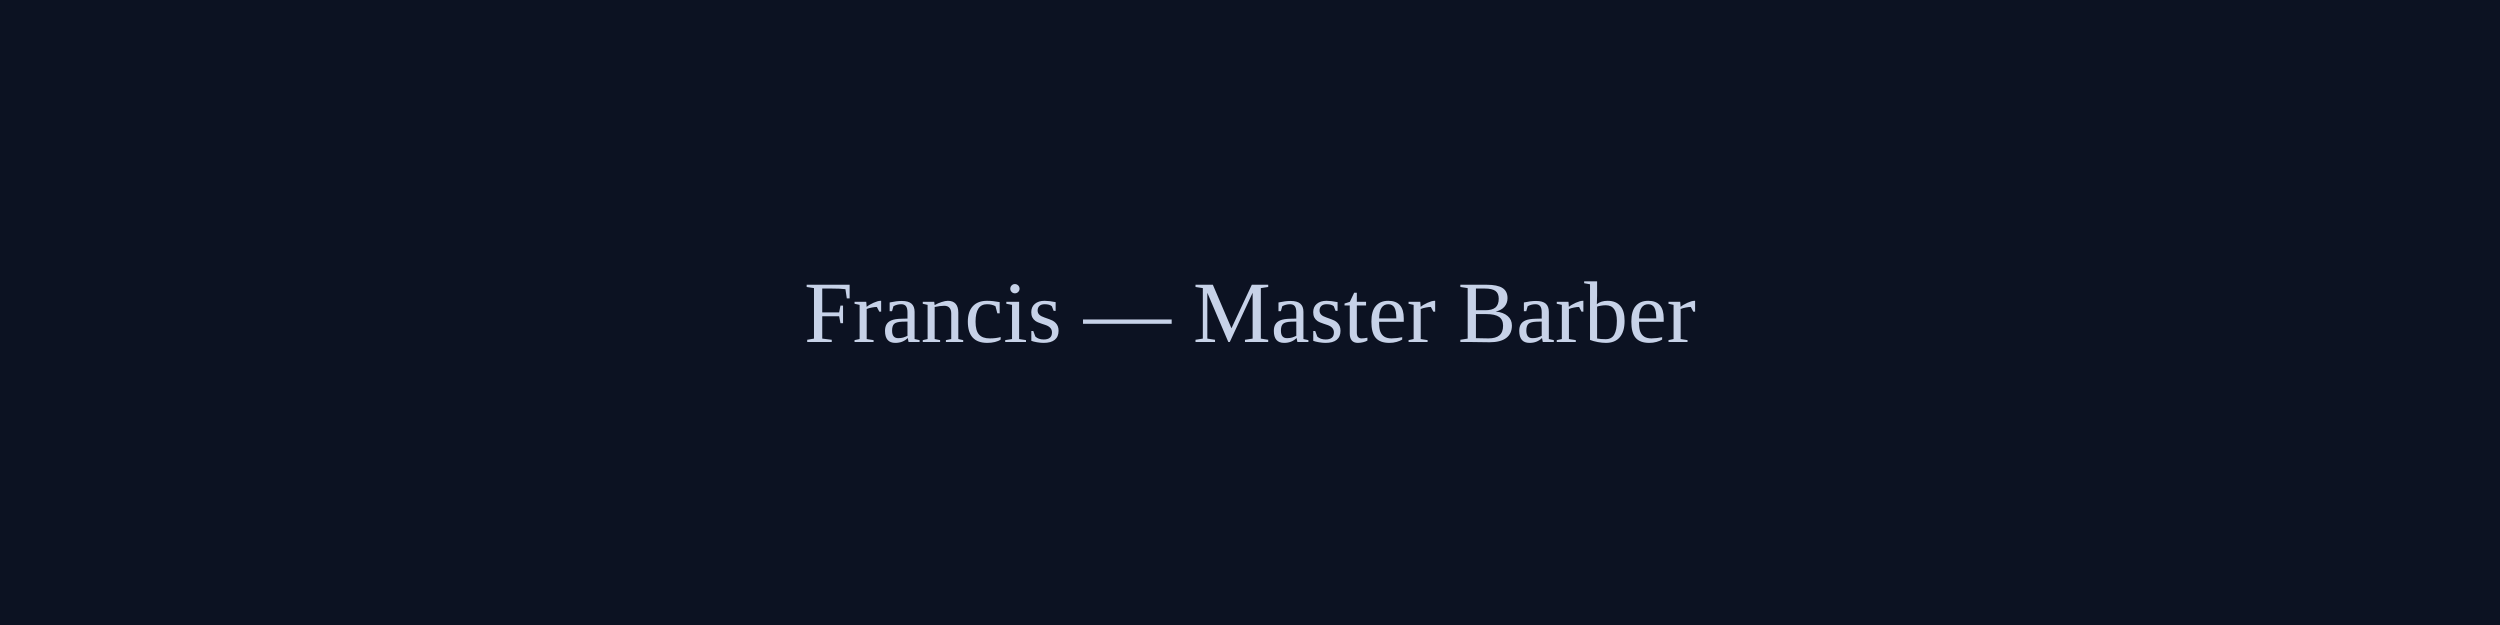
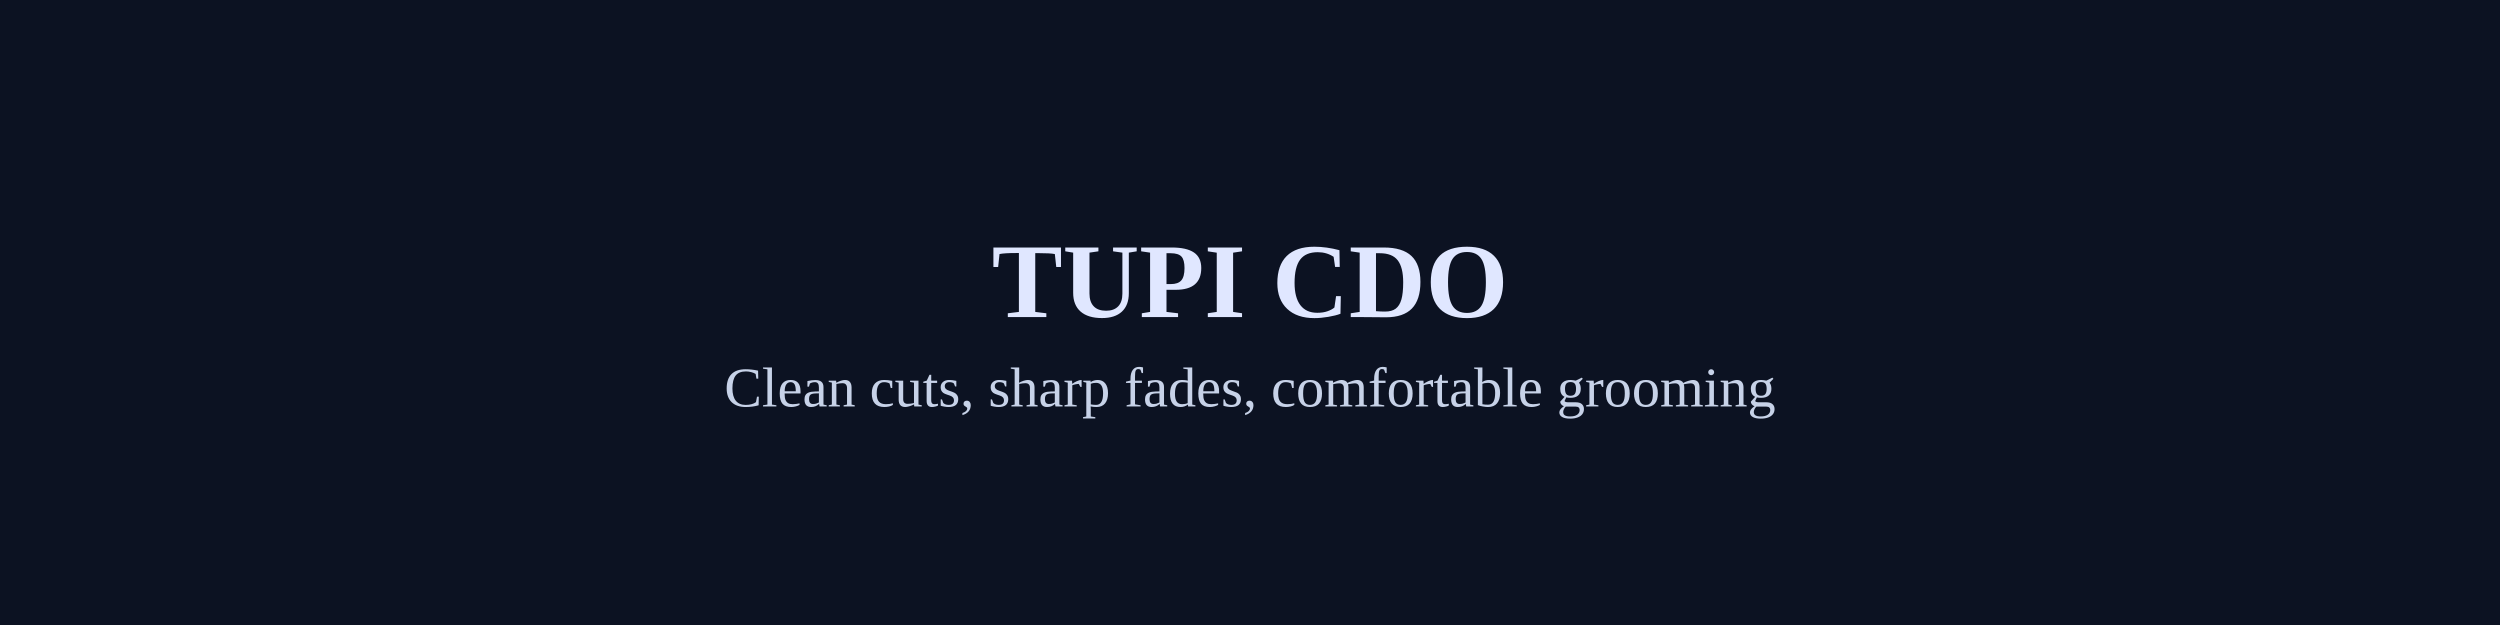
<svg xmlns="http://www.w3.org/2000/svg" width="800" height="200" viewBox="0 0 800 200">
  <rect width="800" height="200" fill="#0c1222" />
-   <text x="50%" y="50%" fill="#c7d2e8" font-size="28" text-anchor="middle" dominant-baseline="central">Francis — Master Barber</text>
+   <text x="50%" y="45%" fill="#e0e7ff" font-size="34" font-weight="700" text-anchor="middle" dominant-baseline="central">TUPI CDO</text>
+   <text x="50%" y="62%" fill="#c7d2e8" font-size="18" text-anchor="middle" dominant-baseline="central">Clean cuts, sharp fades, comfortable grooming</text>
</svg>
